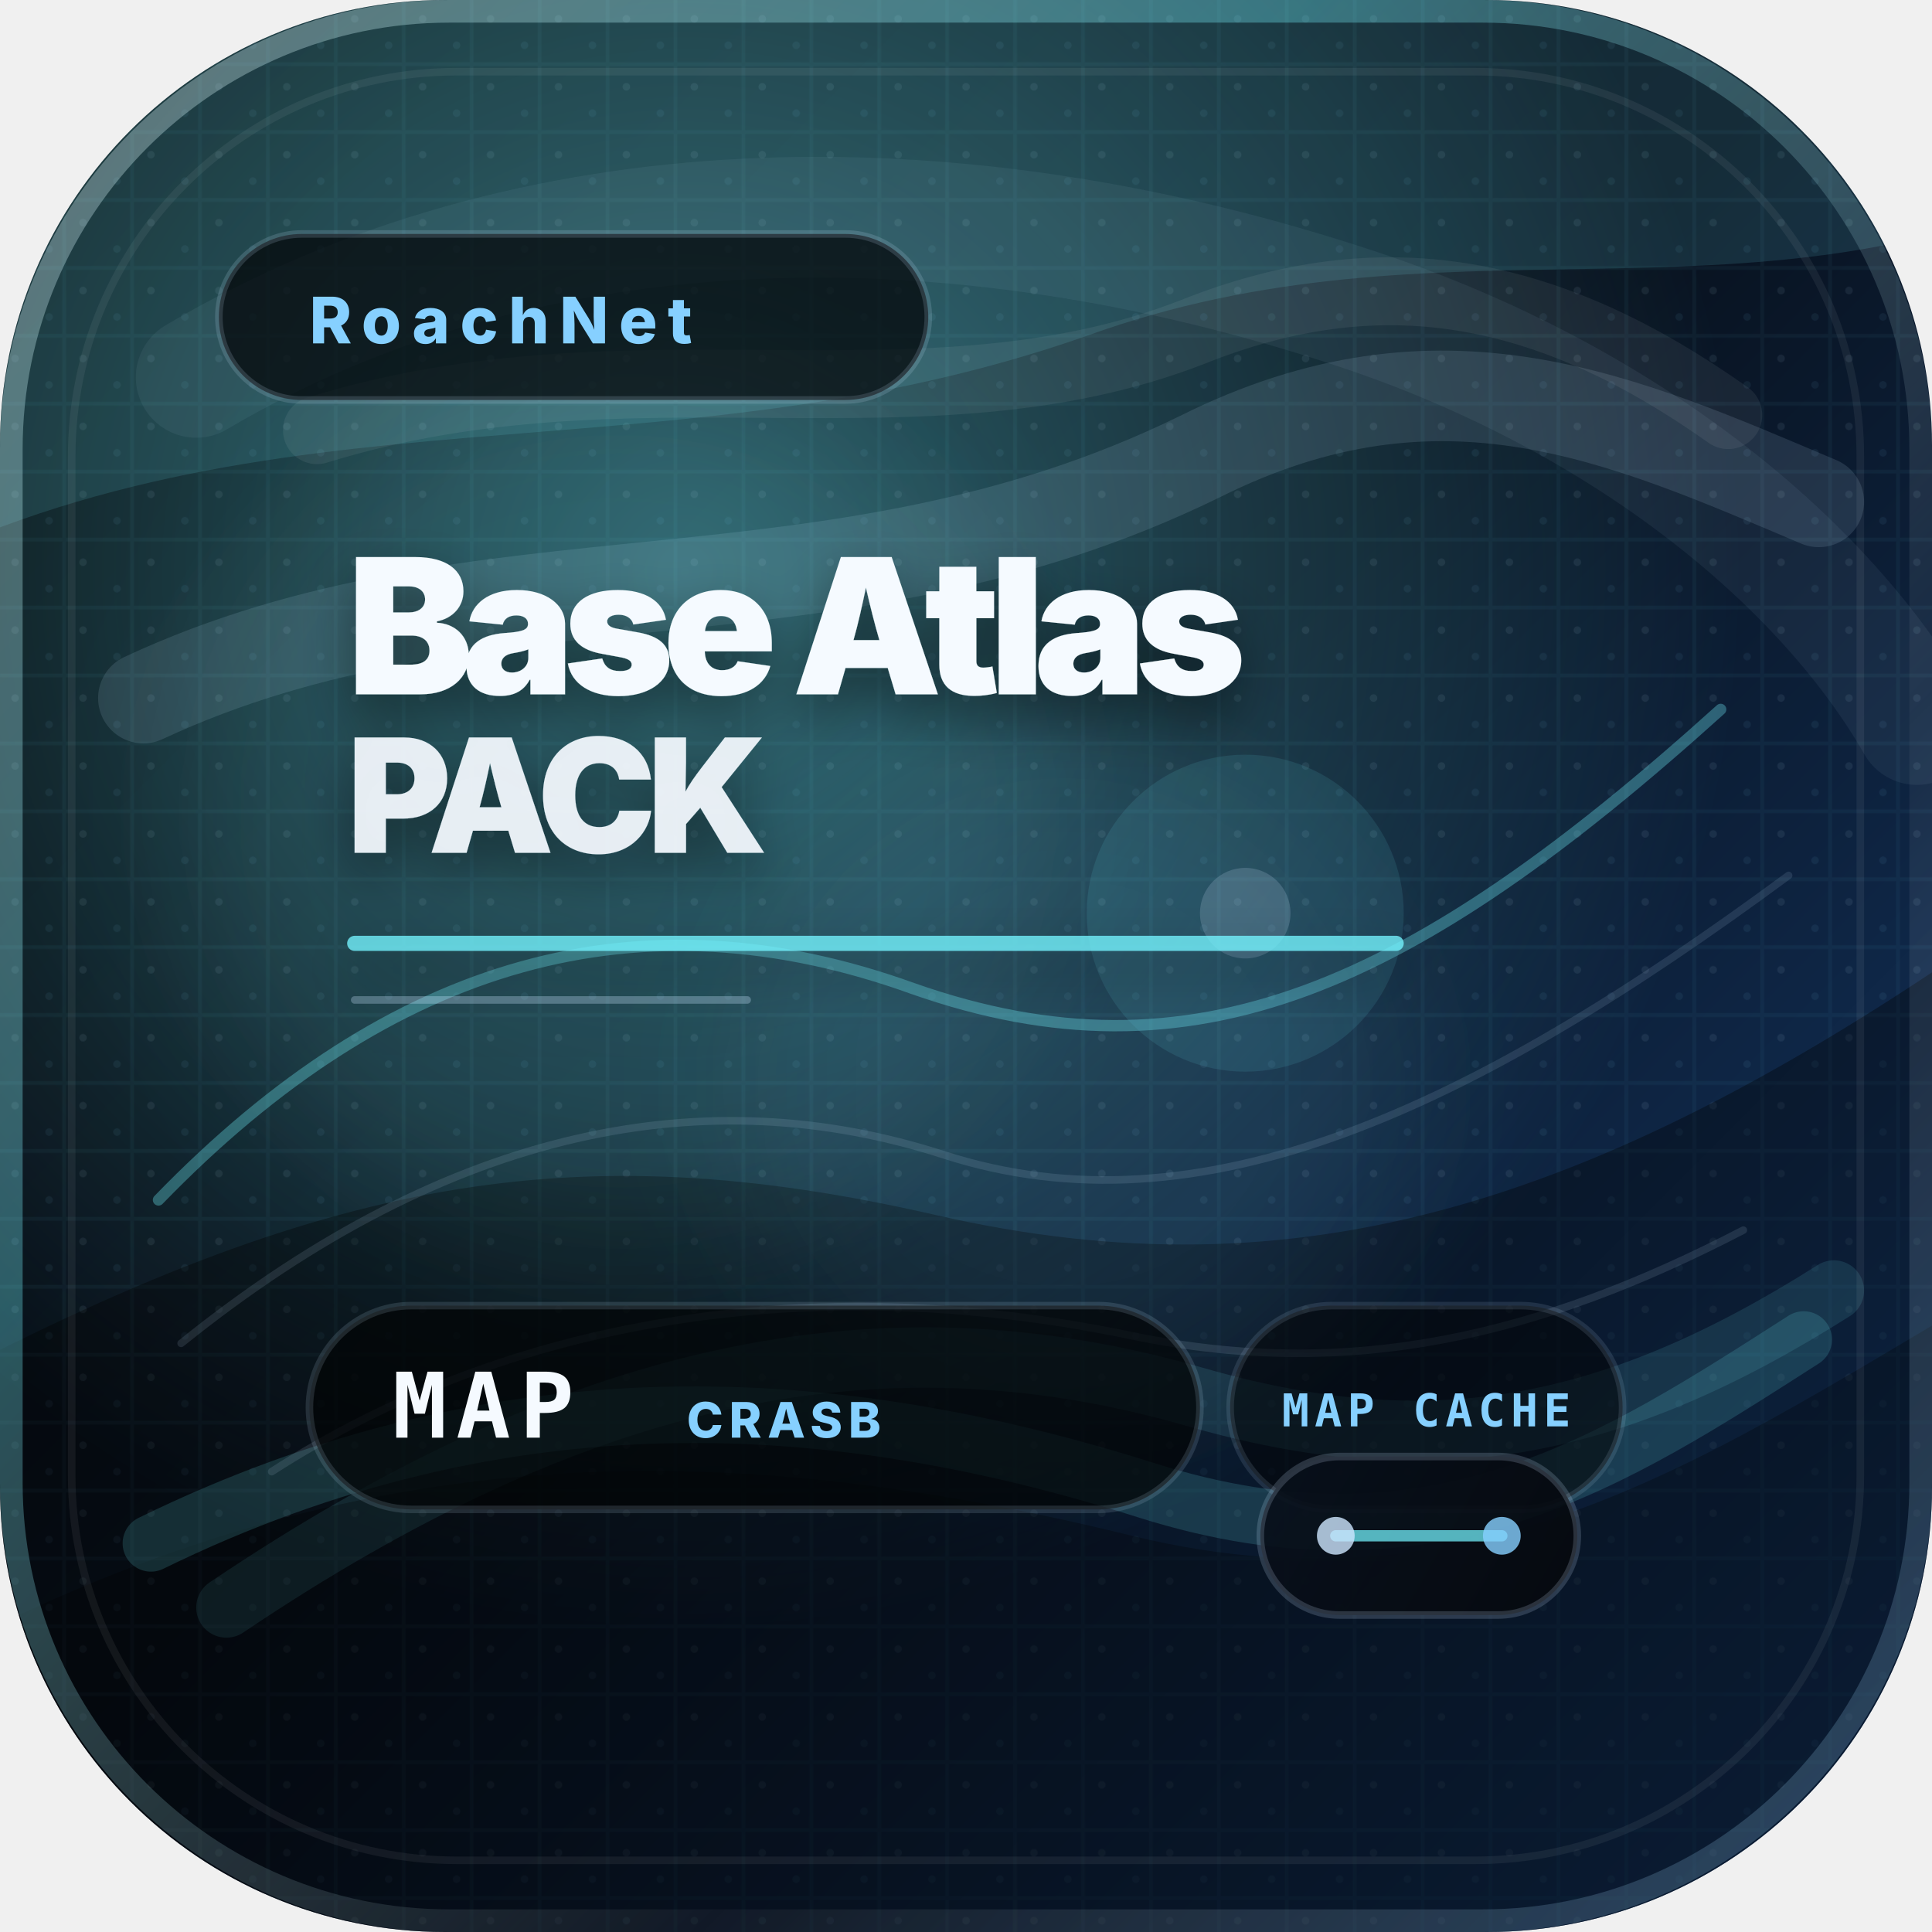
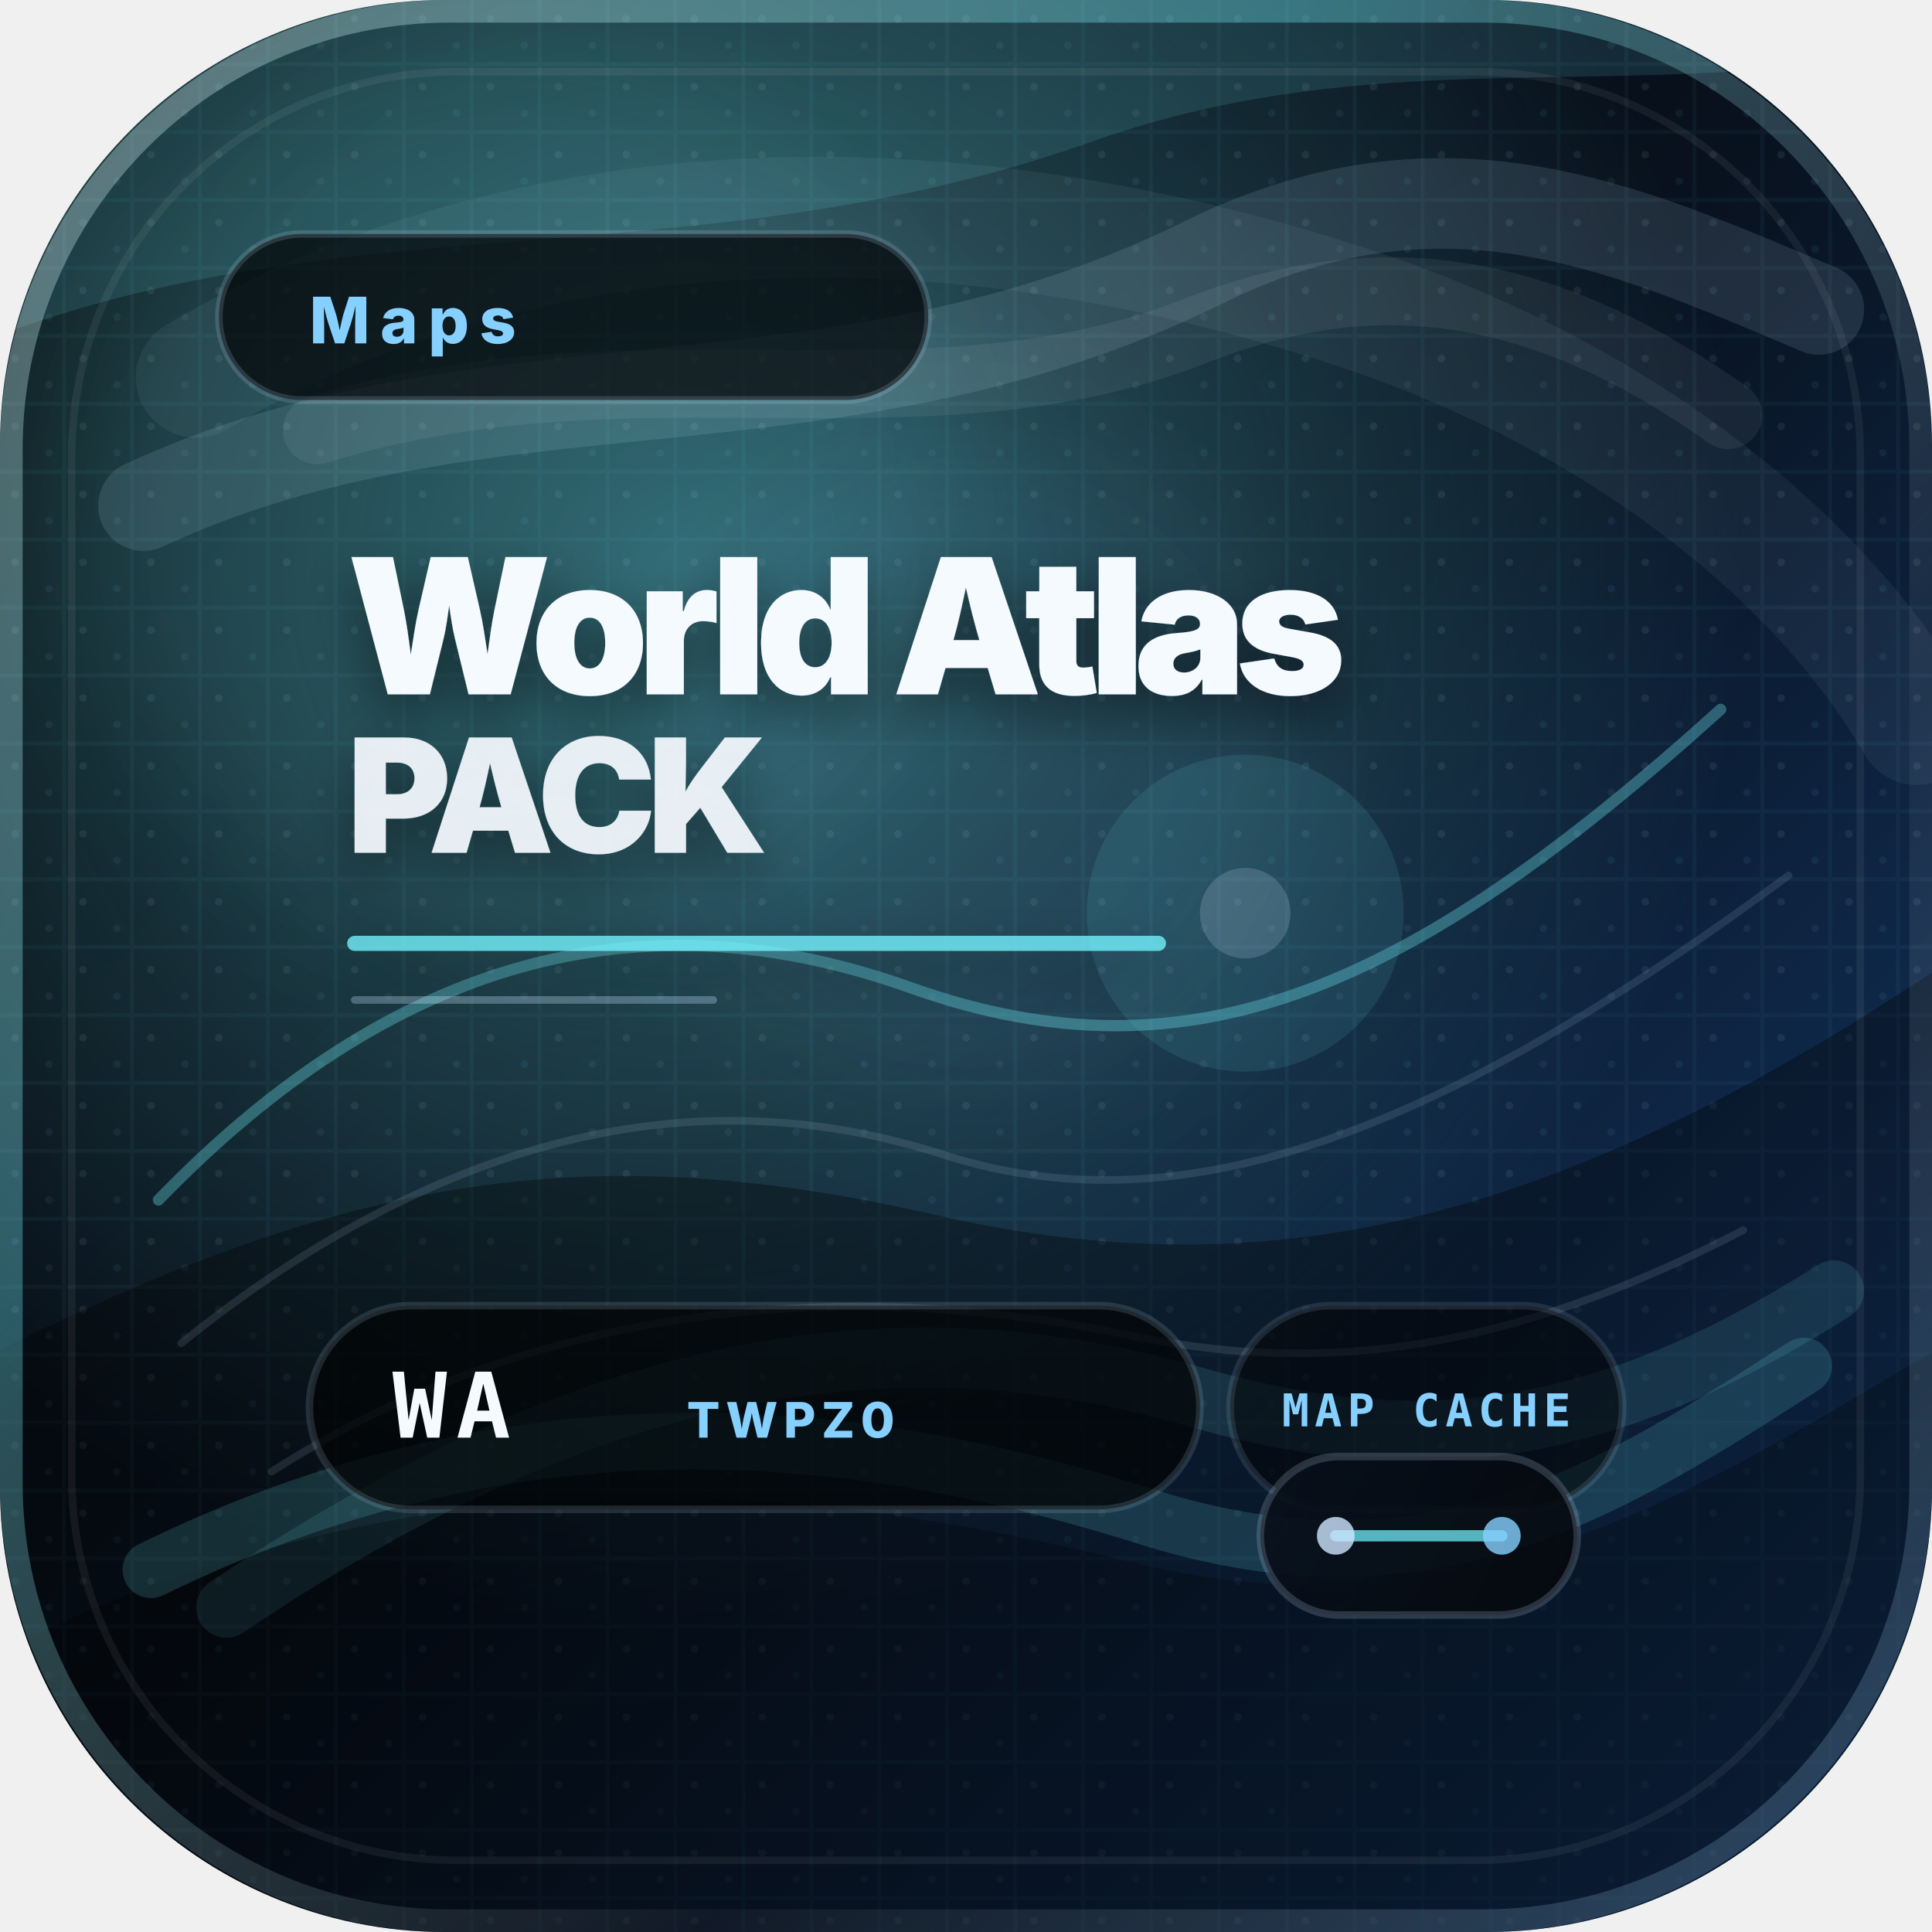
- <svg xmlns="http://www.w3.org/2000/svg" width="512" height="512" viewBox="0 0 512 512" fill="none" role="img" aria-label="Base Atlas icon">
+ <svg xmlns="http://www.w3.org/2000/svg" width="512" height="512" viewBox="0 0 512 512" fill="none" role="img" aria-label="World Atlas icon">
  <defs>
    <clipPath id="tileClip">
      <rect x="0" y="0" width="512" height="512" rx="118" />
    </clipPath>
    <linearGradient id="bg" x1="0" y1="0" x2="512" y2="512" gradientUnits="userSpaceOnUse">
      <stop stop-color="#020406" />
      <stop offset="0.48" stop-color="#08111D" />
      <stop offset="1" stop-color="#153C70" />
    </linearGradient>
    <linearGradient id="line" x1="128" y1="132" x2="394" y2="386" gradientUnits="userSpaceOnUse">
      <stop stop-color="#CDE6FF" />
      <stop offset="0.46" stop-color="#74F4FF" />
      <stop offset="1" stop-color="#86D0FF" />
    </linearGradient>
    <linearGradient id="rim" x1="0" y1="0" x2="512" y2="512" gradientUnits="userSpaceOnUse">
      <stop stop-color="#FFFFFF" stop-opacity="0.62" />
      <stop offset="0.34" stop-color="#74F4FF" stop-opacity="0.66" />
      <stop offset="0.68" stop-color="#FFFFFF" stop-opacity="0.08" />
      <stop offset="1" stop-color="#86D0FF" stop-opacity="0.5" />
    </linearGradient>
    <linearGradient id="badge" x1="326" y1="368" x2="434" y2="430" gradientUnits="userSpaceOnUse">
      <stop stop-color="#08111D" />
      <stop offset="1" stop-color="#05070B" />
    </linearGradient>
    <linearGradient id="coverGlass" x1="84" y1="106" x2="428" y2="406" gradientUnits="userSpaceOnUse">
      <stop stop-color="#FFFFFF" stop-opacity="0.08" />
      <stop offset="0.46" stop-color="#74F4FF" stop-opacity="0.025" />
      <stop offset="1" stop-color="#000000" stop-opacity="0.2" />
    </linearGradient>
    <radialGradient id="glow" cx="0" cy="0" r="1" gradientUnits="userSpaceOnUse" gradientTransform="translate(180 152) rotate(52) scale(282 282)">
      <stop stop-color="#74F4FF" stop-opacity="0.36" />
      <stop offset="1" stop-color="#74F4FF" stop-opacity="0" />
    </radialGradient>
    <pattern id="grain" width="18" height="18" patternUnits="userSpaceOnUse">
      <path d="M0 17H18M17 0V18" stroke="#74F4FF" stroke-opacity="0.08" stroke-width="1" />
      <circle cx="4" cy="5" r="1" fill="#CDE6FF" fill-opacity="0.14" />
      <circle cx="13" cy="12" r="1" fill="#86D0FF" fill-opacity="0.12" />
    </pattern>
    <filter id="glyphGlow" x="-40%" y="-40%" width="180%" height="180%" color-interpolation-filters="sRGB">
      <feDropShadow dx="0" dy="0" stdDeviation="8" flood-color="#74F4FF" flood-opacity="0.42" />
      <feDropShadow dx="0" dy="16" stdDeviation="18" flood-color="#000000" flood-opacity="0.36" />
    </filter>
    <filter id="softBlur" x="-30%" y="-30%" width="160%" height="160%">
      <feGaussianBlur stdDeviation="18" />
    </filter>
    <filter id="titleLift" x="-20%" y="-20%" width="140%" height="140%">
      <feDropShadow dx="0" dy="6" stdDeviation="7" flood-color="#000000" flood-opacity="0.45" />
    </filter>
  </defs>
  <g clip-path="url(#tileClip)">
    <rect width="512" height="512" fill="url(#bg)" />
    <rect width="512" height="512" fill="url(#glow)" />
    <rect width="512" height="512" fill="url(#grain)" opacity="0.55" />
    <path d="M-20 368C86 312 152 300 248 322C344 344 424 320 532 244V532H-20V368Z" fill="#000000" opacity="0.34" />
    <path d="M52 100C140 48 252 46 360 82C432 106 484 150 508 192" stroke="#CDE6FF" stroke-width="32" stroke-linecap="round" opacity="0.06" />
    <path d="M60 426C152 364 232 346 316 370C378 388 426 380 486 342" stroke="#74F4FF" stroke-width="16" stroke-linecap="round" opacity="0.11" />
    <g opacity="0.94">
-       <path d="M-34 155C72 99 174 129 288 89C382 55 462 89 550 49V-30H-34V155Z" fill="#74F4FF" fill-opacity="0.13" />
-       <path d="M-28 445C86 381 186 379 300 407C398 431 462 379 540 335V552H-28V445Z" fill="#000000" fill-opacity="0.27" />
-       <path d="M38 185C128 143 220 169 318 121C382 89 430 111 482 133" fill="none" stroke="#CDE6FF" stroke-opacity="0.13" stroke-width="24" stroke-linecap="round" />
-       <path d="M40 409C134 363 222 369 304 395C380 419 428 387 478 355" fill="none" stroke="#74F4FF" stroke-opacity="0.16" stroke-width="15" stroke-linecap="round" />
-       <circle cx="164" cy="215" r="116" fill="#74F4FF" fill-opacity="0.08" filter="url(#softBlur)" />
-       <circle cx="282" cy="287" r="88" fill="#86D0FF" fill-opacity="0.08" filter="url(#softBlur)" />
+       <path d="M-34 104C72 48 174 78 288 38C382 4 462 38 550 -2V-30H-34V104Z" fill="#74F4FF" fill-opacity="0.13" />
+       <path d="M-28 452C86 388 186 386 300 414C398 438 462 386 540 342V552H-28V452Z" fill="#000000" fill-opacity="0.27" />
+       <path d="M38 134C128 92 220 118 318 70C382 38 430 60 482 82" fill="none" stroke="#CDE6FF" stroke-opacity="0.13" stroke-width="24" stroke-linecap="round" />
+       <path d="M40 416C134 370 222 376 304 402C380 426 428 394 478 362" fill="none" stroke="#74F4FF" stroke-opacity="0.16" stroke-width="15" stroke-linecap="round" />
+       <circle cx="137" cy="130" r="116" fill="#74F4FF" fill-opacity="0.08" filter="url(#softBlur)" />
+       <circle cx="255" cy="202" r="88" fill="#86D0FF" fill-opacity="0.08" filter="url(#softBlur)" />
      <path d="M84 114C168 88 244 116 316 88C366 68 410 76 458 110" fill="none" stroke="#FFFFFF" stroke-opacity="0.07" stroke-width="18" stroke-linecap="round" />
    </g>
    <g opacity="0.76">
      <path d="M42 318C104 254 170 236 242 262C316 288 374 262 456 188" fill="none" stroke="#74F4FF" stroke-opacity="0.42" stroke-width="3" stroke-linecap="round" />
      <path d="M48 356C120 298 188 286 250 306C318 328 390 294 474 232" fill="none" stroke="#CDE6FF" stroke-opacity="0.16" stroke-width="2" stroke-linecap="round" />
      <path d="M72 390C134 350 214 336 300 354C358 366 408 354 462 326" fill="none" stroke="#CDE6FF" stroke-opacity="0.16" stroke-width="2" stroke-linecap="round" />
      <circle cx="330" cy="242" r="42" fill="#74F4FF" fill-opacity="0.13" />
      <circle cx="330" cy="242" r="12" fill="#CDE6FF" fill-opacity="0.24" />
    </g>
    <g filter="url(#titleLift)">
-       <text x="92" y="184" fill="#F5FAFF" font-family="Inter, SF Pro Display, Arial, sans-serif" font-size="50" font-weight="900" letter-spacing="-0.06em">Base Atlas</text>
+       <text x="92" y="184" fill="#F5FAFF" font-family="Inter, SF Pro Display, Arial, sans-serif" font-size="50" font-weight="900" letter-spacing="-0.06em">World Atlas</text>
      <text x="92" y="226" fill="#F5FAFF" fill-opacity="0.92" font-family="Inter, SF Pro Display, Arial, sans-serif" font-size="42" font-weight="900" letter-spacing="-0.055em">PACK</text>
-       <path d="M94 250H370" stroke="#74F4FF" stroke-width="4" stroke-linecap="round" opacity="0.78" />
-       <path d="M94 265H198" stroke="#CDE6FF" stroke-width="2" stroke-linecap="round" opacity="0.28" />
+       <path d="M94 250H307" stroke="#74F4FF" stroke-width="4" stroke-linecap="round" opacity="0.78" />
+       <path d="M94 265H189" stroke="#CDE6FF" stroke-width="2" stroke-linecap="round" opacity="0.28" />
    </g>
    <g>
      <rect x="82" y="346" width="236" height="54" rx="27" fill="#020406" fill-opacity="0.76" stroke="#CDE6FF" stroke-opacity="0.14" stroke-width="2" />
-       <text x="104" y="381" fill="#F5FAFF" font-family="JetBrains Mono, SF Mono, monospace" font-size="24" font-weight="900" letter-spacing="0.1em">MAP</text>
-       <text x="182" y="381" fill="#86D0FF" font-family="Inter, SF Pro Display, Arial, sans-serif" font-size="13" font-weight="800" letter-spacing="0.12em">CRASB</text>
+       <text x="104" y="381" fill="#F5FAFF" font-family="JetBrains Mono, SF Mono, monospace" font-size="24" font-weight="900" letter-spacing="0.1em">WA</text>
+       <text x="182" y="381" fill="#86D0FF" font-family="Inter, SF Pro Display, Arial, sans-serif" font-size="13" font-weight="800" letter-spacing="0.12em">TWPZ0</text>
      <rect x="326" y="346" width="104" height="54" rx="27" fill="#020406" fill-opacity="0.58" stroke="#CDE6FF" stroke-opacity="0.12" stroke-width="2" />
      <text x="378" y="378" text-anchor="middle" fill="#86D0FF" font-family="JetBrains Mono, SF Mono, monospace" font-size="12" font-weight="800" letter-spacing="0.12em">MAP CACHE</text>
    </g>
    <rect x="58" y="62" width="188" height="44" rx="22" fill="#020406" fill-opacity="0.72" stroke="#CDE6FF" stroke-opacity="0.16" stroke-width="2" />
-     <text x="82" y="91" fill="#86D0FF" font-family="Inter, SF Pro Display, Arial, sans-serif" font-size="17" font-weight="800" letter-spacing="0.16em">RoachNet</text>
+     <text x="82" y="91" fill="#86D0FF" font-family="Inter, SF Pro Display, Arial, sans-serif" font-size="17" font-weight="800" letter-spacing="0.16em">Maps</text>
    <rect x="334" y="386" width="84" height="42" rx="21" fill="url(#badge)" fill-opacity="0.92" stroke="#CDE6FF" stroke-opacity="0.18" stroke-width="2" />
    <path d="M354 407H398" stroke="#74F4FF" stroke-opacity="0.72" stroke-width="3" stroke-linecap="round" />
    <circle cx="354" cy="407" r="5" fill="#CDE6FF" opacity="0.8" />
    <circle cx="398" cy="407" r="5" fill="#86D0FF" opacity="0.8" />
  </g>
  <rect x="3" y="3" width="506" height="506" rx="116" stroke="url(#rim)" stroke-opacity="0.5" stroke-width="6" />
  <rect x="19" y="19" width="474" height="474" rx="102" stroke="#FFFFFF" stroke-opacity="0.06" stroke-width="2" />
</svg>
